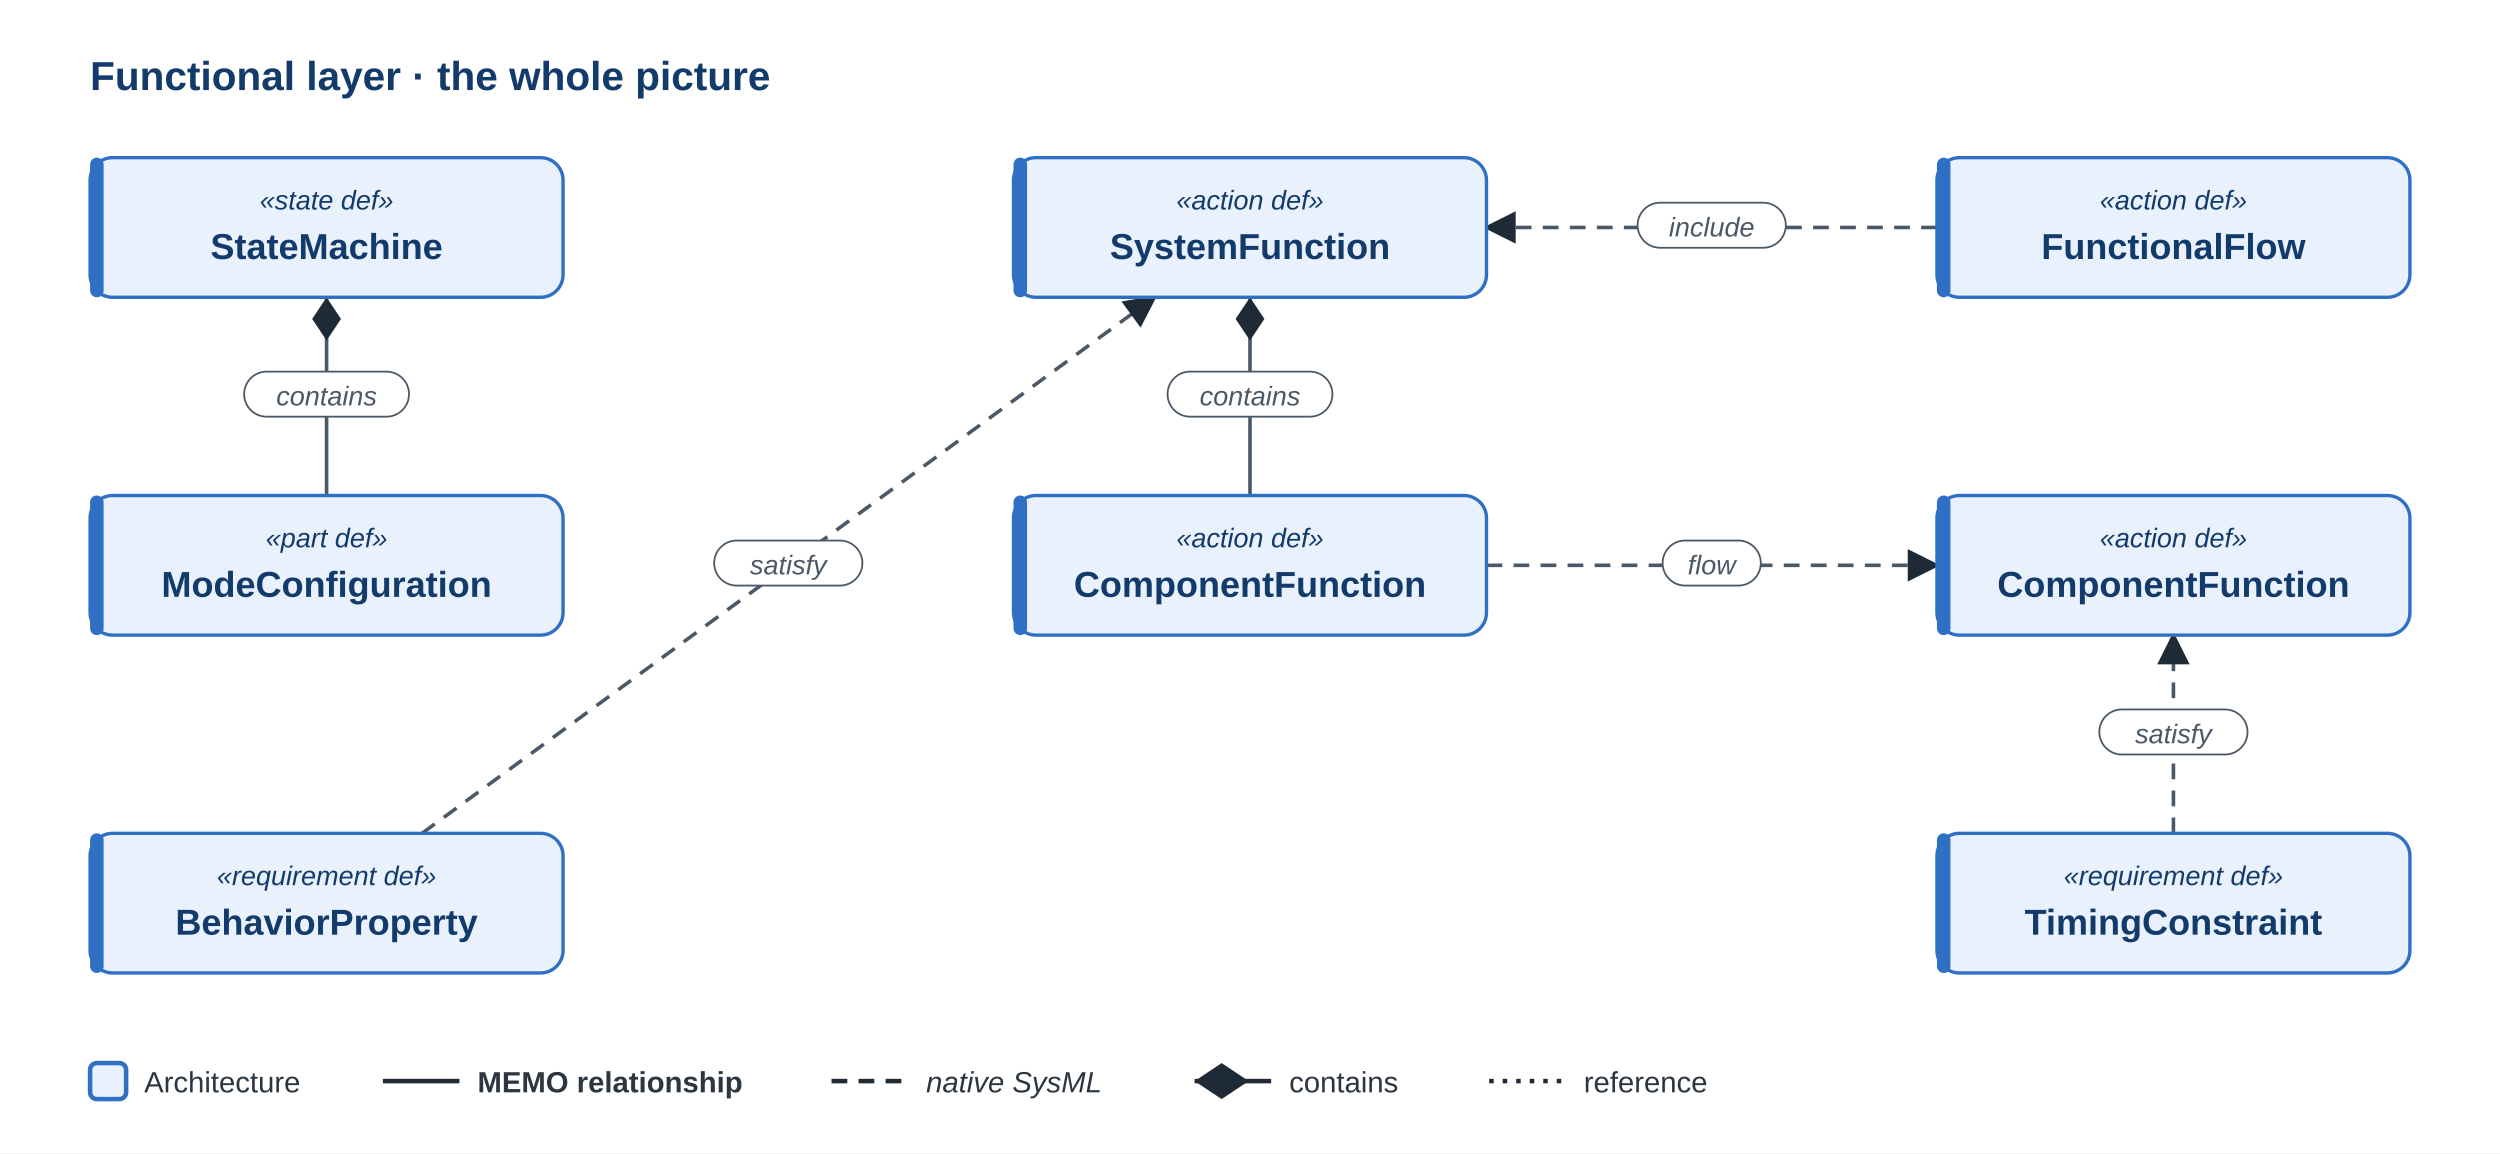
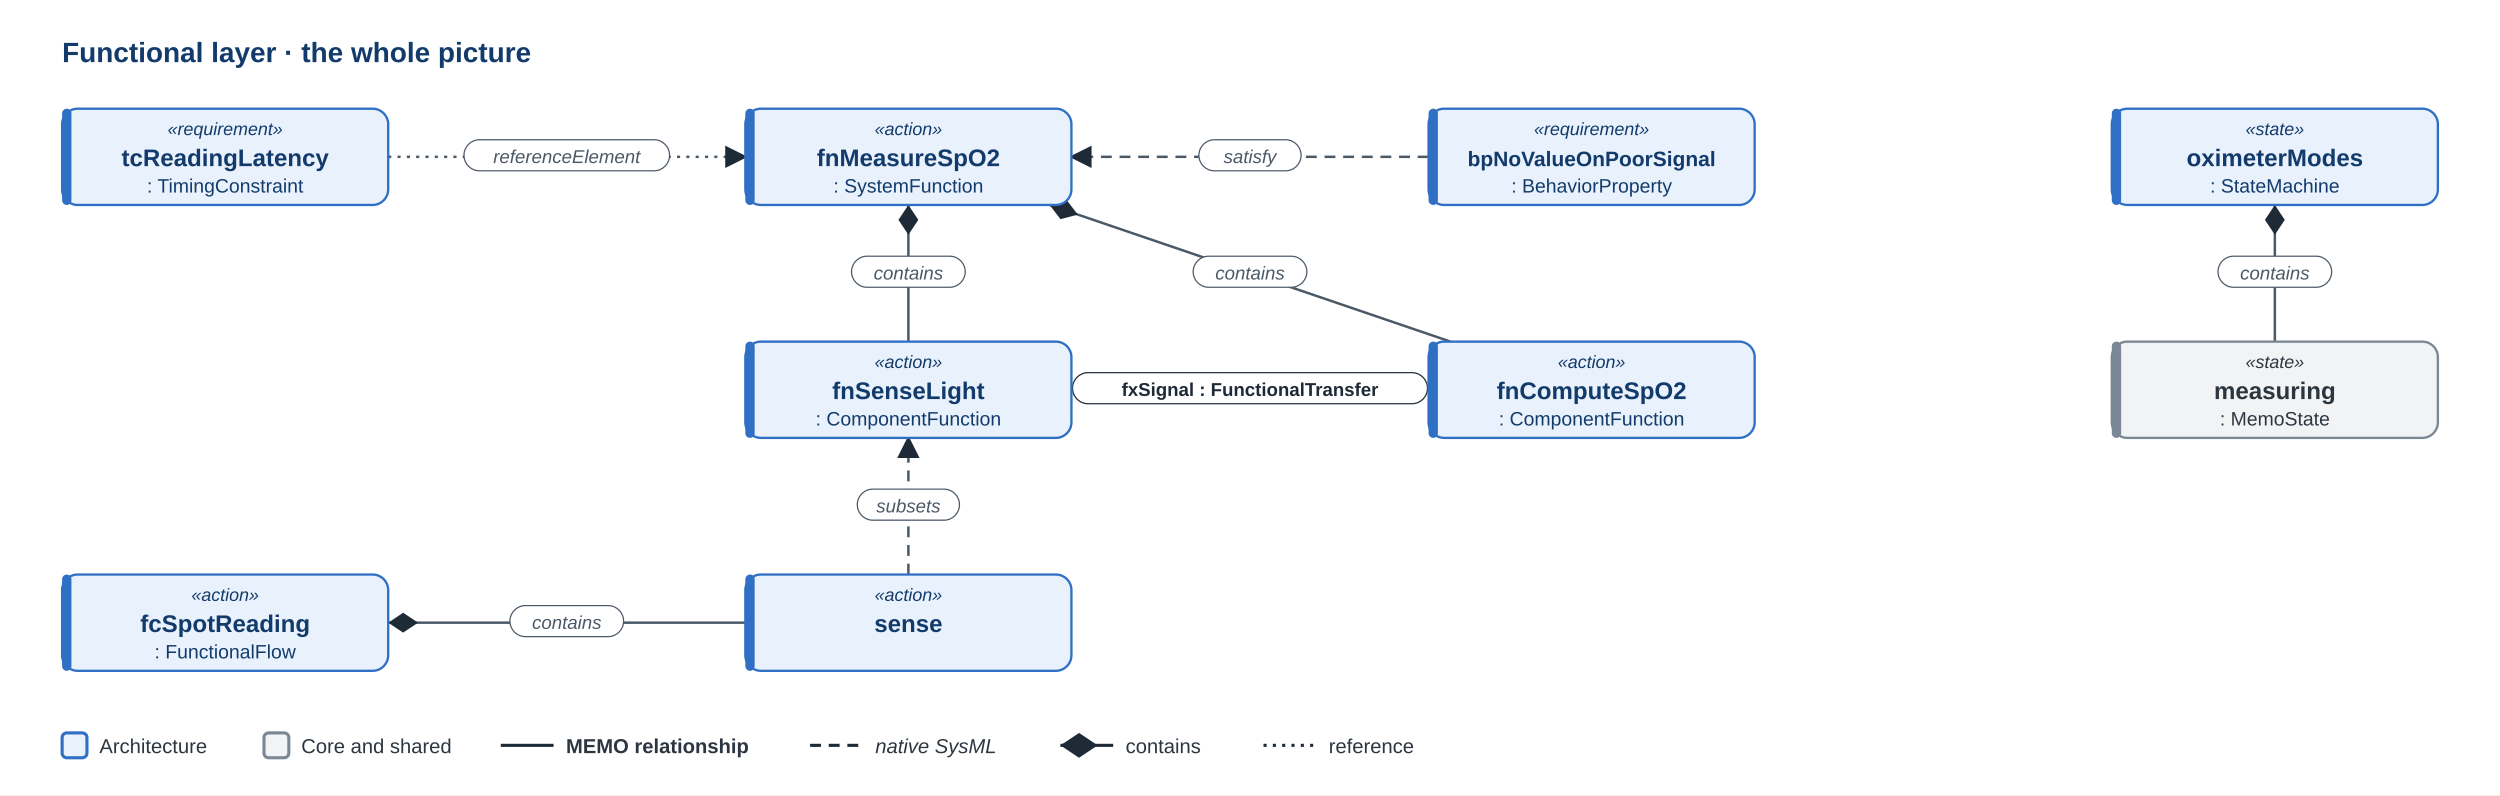
- <svg xmlns="http://www.w3.org/2000/svg" viewBox="0 0 1110 512" width="1110" height="512" font-family="Nunito, 'Segoe UI', Arial, sans-serif" role="img" aria-label="Functional layer, step 4: Behaviour and reuse: states and modes, a reusable route through responsibilities">
+ <svg xmlns="http://www.w3.org/2000/svg" viewBox="0 0 1610 512" width="1610" height="512" font-family="Nunito, 'Segoe UI', Arial, sans-serif" role="img" aria-label="Functional layer, step 4: Behaviour and reuse: the modes, and a route whose steps are positions of the functions">
  <defs>
    <marker id="arrow" viewBox="0 0 10 10" refX="9" refY="5" markerWidth="9" markerHeight="9" orient="auto-start-reverse">
      <path d="M0,0 L10,5 L0,10 z" fill="#1f2a37" />
    </marker>
    <marker id="diamond" viewBox="0 0 14 10" refX="13" refY="5" markerWidth="14" markerHeight="10" orient="auto-start-reverse">
      <path d="M1,5 L7,1 L13,5 L7,9 z" fill="#1f2a37" />
    </marker>
  </defs>
  <rect width="100%" height="100%" fill="#ffffff" />
  <text x="40" y="40" font-size="18" font-weight="800" fill="#123b6b">Functional layer · the whole picture</text>
  <g opacity="1">
-     <line x1="555" y1="132" x2="555" y2="220" stroke="#4b5866" stroke-width="1.6" marker-start="url(#diamond)" />
-     <rect x="518.4" y="165" width="73.2" height="20" rx="10" fill="#ffffff" stroke="#4b5866" stroke-width="0.8" />
-     <text x="555" y="180" text-anchor="middle" font-size="12" font-style="italic" fill="#4b5866">contains</text>
+     <line x1="585" y1="132" x2="585" y2="220" stroke="#4b5866" stroke-width="1.6" marker-start="url(#diamond)" />
+     <rect x="548.4" y="165" width="73.2" height="20" rx="10" fill="#ffffff" stroke="#4b5866" stroke-width="0.8" />
+     <text x="585" y="180" text-anchor="middle" font-size="12" font-style="italic" fill="#4b5866">contains</text>
  </g>
  <g opacity="1">
-     <line x1="660" y1="251" x2="860" y2="251" stroke="#4b5866" stroke-width="1.6" stroke-dasharray="7 5" marker-end="url(#arrow)" />
-     <rect x="738.2" y="240" width="43.6" height="20" rx="10" fill="#ffffff" stroke="#4b5866" stroke-width="0.8" />
-     <text x="760" y="255" text-anchor="middle" font-size="12" font-style="italic" fill="#4b5866">flow</text>
+     <line x1="675.933" y1="132" x2="934.067" y2="220" stroke="#4b5866" stroke-width="1.6" marker-start="url(#diamond)" />
+     <rect x="768.4" y="165" width="73.2" height="20" rx="10" fill="#ffffff" stroke="#4b5866" stroke-width="0.8" />
+     <text x="805" y="180" text-anchor="middle" font-size="12" font-style="italic" fill="#4b5866">contains</text>
  </g>
  <g opacity="1">
-     <line x1="187.367" y1="370" x2="512.633" y2="132" stroke="#4b5866" stroke-width="1.6" stroke-dasharray="7 5" marker-end="url(#arrow)" />
-     <rect x="317.1" y="240" width="65.8" height="20" rx="10" fill="#ffffff" stroke="#4b5866" stroke-width="0.8" />
-     <text x="350" y="255" text-anchor="middle" font-size="12" font-style="italic" fill="#4b5866">satisfy</text>
+     <line x1="690" y1="251" x2="920" y2="251" stroke="#1f2a37" stroke-width="1.6" marker-end="url(#arrow)" />
+     <rect x="690.7" y="240" width="228.6" height="20" rx="10" fill="#ffffff" stroke="#1f2a37" stroke-width="0.8" />
+     <text x="805" y="255" text-anchor="middle" font-size="12" font-weight="700" fill="#1f2a37">fxSignal : FunctionalTransfer</text>
  </g>
  <g opacity="1">
-     <line x1="965" y1="370" x2="965" y2="282" stroke="#4b5866" stroke-width="1.6" stroke-dasharray="7 5" marker-end="url(#arrow)" />
-     <rect x="932.1" y="315" width="65.8" height="20" rx="10" fill="#ffffff" stroke="#4b5866" stroke-width="0.8" />
-     <text x="965" y="330" text-anchor="middle" font-size="12" font-style="italic" fill="#4b5866">satisfy</text>
+     <line x1="920" y1="101" x2="690" y2="101" stroke="#4b5866" stroke-width="1.6" stroke-dasharray="7 5" marker-end="url(#arrow)" />
+     <rect x="772.1" y="90" width="65.8" height="20" rx="10" fill="#ffffff" stroke="#4b5866" stroke-width="0.8" />
+     <text x="805" y="105" text-anchor="middle" font-size="12" font-style="italic" fill="#4b5866">satisfy</text>
  </g>
  <g opacity="1">
-     <line x1="145" y1="132" x2="145" y2="220" stroke="#4b5866" stroke-width="1.6" marker-start="url(#diamond)" />
-     <rect x="108.4" y="165" width="73.2" height="20" rx="10" fill="#ffffff" stroke="#4b5866" stroke-width="0.8" />
-     <text x="145" y="180" text-anchor="middle" font-size="12" font-style="italic" fill="#4b5866">contains</text>
+     <line x1="250" y1="101" x2="480" y2="101" stroke="#4b5866" stroke-width="1.6" stroke-dasharray="2 4" marker-end="url(#arrow)" />
+     <rect x="298.8" y="90" width="132.4" height="20" rx="10" fill="#ffffff" stroke="#4b5866" stroke-width="0.8" />
+     <text x="365" y="105" text-anchor="middle" font-size="12" font-style="italic" fill="#4b5866">referenceElement</text>
  </g>
  <g opacity="1">
-     <line x1="860" y1="101" x2="660" y2="101" stroke="#4b5866" stroke-width="1.6" stroke-dasharray="7 5" marker-end="url(#arrow)" />
-     <rect x="727.1" y="90" width="65.8" height="20" rx="10" fill="#ffffff" stroke="#4b5866" stroke-width="0.8" />
-     <text x="760" y="105" text-anchor="middle" font-size="12" font-style="italic" fill="#4b5866">include</text>
+     <line x1="1465" y1="132" x2="1465" y2="220" stroke="#4b5866" stroke-width="1.6" marker-start="url(#diamond)" />
+     <rect x="1428.4" y="165" width="73.2" height="20" rx="10" fill="#ffffff" stroke="#4b5866" stroke-width="0.8" />
+     <text x="1465" y="180" text-anchor="middle" font-size="12" font-style="italic" fill="#4b5866">contains</text>
  </g>
  <g opacity="1">
-     <rect x="450" y="70" width="210" height="62" rx="10" fill="#e8f1fc" stroke="#2f6fc4" stroke-width="1.5" />
-     <rect x="450" y="70" width="6" height="62" rx="3" fill="#2f6fc4" />
-     <text x="555" y="93" text-anchor="middle" font-size="12" fill="#123b6b" font-style="italic">«action def»</text>
-     <text x="555" y="115" text-anchor="middle" font-size="16" font-weight="700" fill="#123b6b">SystemFunction</text>
+     <line x1="250" y1="401" x2="480" y2="401" stroke="#4b5866" stroke-width="1.6" marker-start="url(#diamond)" />
+     <rect x="328.4" y="390" width="73.2" height="20" rx="10" fill="#ffffff" stroke="#4b5866" stroke-width="0.8" />
+     <text x="365" y="405" text-anchor="middle" font-size="12" font-style="italic" fill="#4b5866">contains</text>
  </g>
  <g opacity="1">
-     <rect x="450" y="220" width="210" height="62" rx="10" fill="#e8f1fc" stroke="#2f6fc4" stroke-width="1.5" />
-     <rect x="450" y="220" width="6" height="62" rx="3" fill="#2f6fc4" />
-     <text x="555" y="243" text-anchor="middle" font-size="12" fill="#123b6b" font-style="italic">«action def»</text>
-     <text x="555" y="265" text-anchor="middle" font-size="16" font-weight="700" fill="#123b6b">ComponentFunction</text>
+     <line x1="585" y1="370" x2="585" y2="282" stroke="#4b5866" stroke-width="1.6" stroke-dasharray="7 5" marker-end="url(#arrow)" />
+     <rect x="552.1" y="315" width="65.8" height="20" rx="10" fill="#ffffff" stroke="#4b5866" stroke-width="0.8" />
+     <text x="585" y="330" text-anchor="middle" font-size="12" font-style="italic" fill="#4b5866">subsets</text>
  </g>
  <g opacity="1">
-     <rect x="860" y="220" width="210" height="62" rx="10" fill="#e8f1fc" stroke="#2f6fc4" stroke-width="1.5" />
-     <rect x="860" y="220" width="6" height="62" rx="3" fill="#2f6fc4" />
-     <text x="965" y="243" text-anchor="middle" font-size="12" fill="#123b6b" font-style="italic">«action def»</text>
-     <text x="965" y="265" text-anchor="middle" font-size="16" font-weight="700" fill="#123b6b">ComponentFunction</text>
+     <rect x="480" y="70" width="210" height="62" rx="10" fill="#e8f1fc" stroke="#2f6fc4" stroke-width="1.5" />
+     <rect x="480" y="70" width="6" height="62" rx="3" fill="#2f6fc4" />
+     <text x="585" y="87" text-anchor="middle" font-size="11.5" fill="#123b6b" font-style="italic">«action»</text>
+     <text x="585" y="107" text-anchor="middle" font-size="15.5" font-weight="700" fill="#123b6b">fnMeasureSpO2</text>
+     <text x="585" y="124" text-anchor="middle" font-size="12.5" fill="#123b6b">: SystemFunction</text>
+   </g>
+   <g opacity="1">
+     <rect x="480" y="220" width="210" height="62" rx="10" fill="#e8f1fc" stroke="#2f6fc4" stroke-width="1.5" />
+     <rect x="480" y="220" width="6" height="62" rx="3" fill="#2f6fc4" />
+     <text x="585" y="237" text-anchor="middle" font-size="11.5" fill="#123b6b" font-style="italic">«action»</text>
+     <text x="585" y="257" text-anchor="middle" font-size="15.5" font-weight="700" fill="#123b6b">fnSenseLight</text>
+     <text x="585" y="274" text-anchor="middle" font-size="12.5" fill="#123b6b">: ComponentFunction</text>
+   </g>
+   <g opacity="1">
+     <rect x="920" y="220" width="210" height="62" rx="10" fill="#e8f1fc" stroke="#2f6fc4" stroke-width="1.5" />
+     <rect x="920" y="220" width="6" height="62" rx="3" fill="#2f6fc4" />
+     <text x="1025" y="237" text-anchor="middle" font-size="11.5" fill="#123b6b" font-style="italic">«action»</text>
+     <text x="1025" y="257" text-anchor="middle" font-size="15.5" font-weight="700" fill="#123b6b">fnComputeSpO2</text>
+     <text x="1025" y="274" text-anchor="middle" font-size="12.5" fill="#123b6b">: ComponentFunction</text>
+   </g>
+   <g opacity="1">
+     <rect x="920" y="70" width="210" height="62" rx="10" fill="#e8f1fc" stroke="#2f6fc4" stroke-width="1.5" />
+     <rect x="920" y="70" width="6" height="62" rx="3" fill="#2f6fc4" />
+     <text x="1025" y="87" text-anchor="middle" font-size="11.5" fill="#123b6b" font-style="italic">«requirement»</text>
+     <text x="1025" y="107" text-anchor="middle" font-size="13.5" font-weight="700" fill="#123b6b">bpNoValueOnPoorSignal</text>
+     <text x="1025" y="124" text-anchor="middle" font-size="12.5" fill="#123b6b">: BehaviorProperty</text>
+   </g>
+   <g opacity="1">
+     <rect x="40" y="70" width="210" height="62" rx="10" fill="#e8f1fc" stroke="#2f6fc4" stroke-width="1.5" />
+     <rect x="40" y="70" width="6" height="62" rx="3" fill="#2f6fc4" />
+     <text x="145" y="87" text-anchor="middle" font-size="11.5" fill="#123b6b" font-style="italic">«requirement»</text>
+     <text x="145" y="107" text-anchor="middle" font-size="15.5" font-weight="700" fill="#123b6b">tcReadingLatency</text>
+     <text x="145" y="124" text-anchor="middle" font-size="12.5" fill="#123b6b">: TimingConstraint</text>
+   </g>
+   <g opacity="1">
+     <rect x="1360" y="70" width="210" height="62" rx="10" fill="#e8f1fc" stroke="#2f6fc4" stroke-width="1.5" />
+     <rect x="1360" y="70" width="6" height="62" rx="3" fill="#2f6fc4" />
+     <text x="1465" y="87" text-anchor="middle" font-size="11.5" fill="#123b6b" font-style="italic">«state»</text>
+     <text x="1465" y="107" text-anchor="middle" font-size="15.5" font-weight="700" fill="#123b6b">oximeterModes</text>
+     <text x="1465" y="124" text-anchor="middle" font-size="12.5" fill="#123b6b">: StateMachine</text>
+   </g>
+   <g opacity="1">
+     <rect x="1360" y="220" width="210" height="62" rx="10" fill="#f1f3f5" stroke="#7a8794" stroke-width="1.5" />
+     <rect x="1360" y="220" width="6" height="62" rx="3" fill="#7a8794" />
+     <text x="1465" y="237" text-anchor="middle" font-size="11.5" fill="#2c3640" font-style="italic">«state»</text>
+     <text x="1465" y="257" text-anchor="middle" font-size="15.5" font-weight="700" fill="#2c3640">measuring</text>
+     <text x="1465" y="274" text-anchor="middle" font-size="12.5" fill="#2c3640">: MemoState</text>
  </g>
  <g opacity="1">
    <rect x="40" y="370" width="210" height="62" rx="10" fill="#e8f1fc" stroke="#2f6fc4" stroke-width="1.5" />
    <rect x="40" y="370" width="6" height="62" rx="3" fill="#2f6fc4" />
-     <text x="145" y="393" text-anchor="middle" font-size="12" fill="#123b6b" font-style="italic">«requirement def»</text>
-     <text x="145" y="415" text-anchor="middle" font-size="16" font-weight="700" fill="#123b6b">BehaviorProperty</text>
+     <text x="145" y="387" text-anchor="middle" font-size="11.5" fill="#123b6b" font-style="italic">«action»</text>
+     <text x="145" y="407" text-anchor="middle" font-size="15.5" font-weight="700" fill="#123b6b">fcSpotReading</text>
+     <text x="145" y="424" text-anchor="middle" font-size="12.5" fill="#123b6b">: FunctionalFlow</text>
  </g>
  <g opacity="1">
-     <rect x="860" y="370" width="210" height="62" rx="10" fill="#e8f1fc" stroke="#2f6fc4" stroke-width="1.5" />
-     <rect x="860" y="370" width="6" height="62" rx="3" fill="#2f6fc4" />
-     <text x="965" y="393" text-anchor="middle" font-size="12" fill="#123b6b" font-style="italic">«requirement def»</text>
-     <text x="965" y="415" text-anchor="middle" font-size="16" font-weight="700" fill="#123b6b">TimingConstraint</text>
-   </g>
-   <g opacity="1">
-     <rect x="40" y="70" width="210" height="62" rx="10" fill="#e8f1fc" stroke="#2f6fc4" stroke-width="1.5" />
-     <rect x="40" y="70" width="6" height="62" rx="3" fill="#2f6fc4" />
-     <text x="145" y="93" text-anchor="middle" font-size="12" fill="#123b6b" font-style="italic">«state def»</text>
-     <text x="145" y="115" text-anchor="middle" font-size="16" font-weight="700" fill="#123b6b">StateMachine</text>
-   </g>
-   <g opacity="1">
-     <rect x="40" y="220" width="210" height="62" rx="10" fill="#e8f1fc" stroke="#2f6fc4" stroke-width="1.5" />
-     <rect x="40" y="220" width="6" height="62" rx="3" fill="#2f6fc4" />
-     <text x="145" y="243" text-anchor="middle" font-size="12" fill="#123b6b" font-style="italic">«part def»</text>
-     <text x="145" y="265" text-anchor="middle" font-size="16" font-weight="700" fill="#123b6b">ModeConfiguration</text>
-   </g>
-   <g opacity="1">
-     <rect x="860" y="70" width="210" height="62" rx="10" fill="#e8f1fc" stroke="#2f6fc4" stroke-width="1.5" />
-     <rect x="860" y="70" width="6" height="62" rx="3" fill="#2f6fc4" />
-     <text x="965" y="93" text-anchor="middle" font-size="12" fill="#123b6b" font-style="italic">«action def»</text>
-     <text x="965" y="115" text-anchor="middle" font-size="16" font-weight="700" fill="#123b6b">FunctionalFlow</text>
+     <rect x="480" y="370" width="210" height="62" rx="10" fill="#e8f1fc" stroke="#2f6fc4" stroke-width="1.5" />
+     <rect x="480" y="370" width="6" height="62" rx="3" fill="#2f6fc4" />
+     <text x="585" y="387" text-anchor="middle" font-size="11.5" fill="#123b6b" font-style="italic">«action»</text>
+     <text x="585" y="407" text-anchor="middle" font-size="15.5" font-weight="700" fill="#123b6b">sense</text>
  </g>
  <rect x="40" y="472" width="16" height="16" rx="3" fill="#e8f1fc" stroke="#2f6fc4" stroke-width="2" />
  <text x="64" y="485" font-size="13" fill="#2c3640">Architecture</text>
-   <line x1="170" y1="480" x2="204" y2="480" stroke="#1f2a37" stroke-width="2" />
-   <text x="212" y="485" font-size="13" fill="#2c3640">
+   <rect x="170" y="472" width="16" height="16" rx="3" fill="#f1f3f5" stroke="#7a8794" stroke-width="2" />
+   <text x="194" y="485" font-size="13" fill="#2c3640">Core and shared</text>
+   <line x1="322.5" y1="480" x2="356.5" y2="480" stroke="#1f2a37" stroke-width="2" />
+   <text x="364.5" y="485" font-size="13" fill="#2c3640">
    <tspan font-weight="700">MEMO relationship</tspan>
  </text>
-   <line x1="369.2" y1="480" x2="403.2" y2="480" stroke="#1f2a37" stroke-width="2" stroke-dasharray="7 5" />
-   <text x="411.2" y="485" font-size="13" fill="#2c3640">
+   <line x1="521.7" y1="480" x2="555.7" y2="480" stroke="#1f2a37" stroke-width="2" stroke-dasharray="7 5" />
+   <text x="563.7" y="485" font-size="13" fill="#2c3640">
    <tspan font-style="italic">native SysML</tspan>
  </text>
-   <line x1="530.4" y1="480" x2="564.4" y2="480" stroke="#1f2a37" stroke-width="2" marker-start="url(#diamond)" />
-   <text x="572.4" y="485" font-size="13" fill="#2c3640">contains</text>
-   <line x1="661.2" y1="480" x2="695.2" y2="480" stroke="#1f2a37" stroke-width="2" stroke-dasharray="2 4" />
-   <text x="703.2" y="485" font-size="13" fill="#2c3640">reference</text>
+   <line x1="682.9" y1="480" x2="716.9" y2="480" stroke="#1f2a37" stroke-width="2" marker-start="url(#diamond)" />
+   <text x="724.9" y="485" font-size="13" fill="#2c3640">contains</text>
+   <line x1="813.7" y1="480" x2="847.7" y2="480" stroke="#1f2a37" stroke-width="2" stroke-dasharray="2 4" />
+   <text x="855.7" y="485" font-size="13" fill="#2c3640">reference</text>
</svg>
